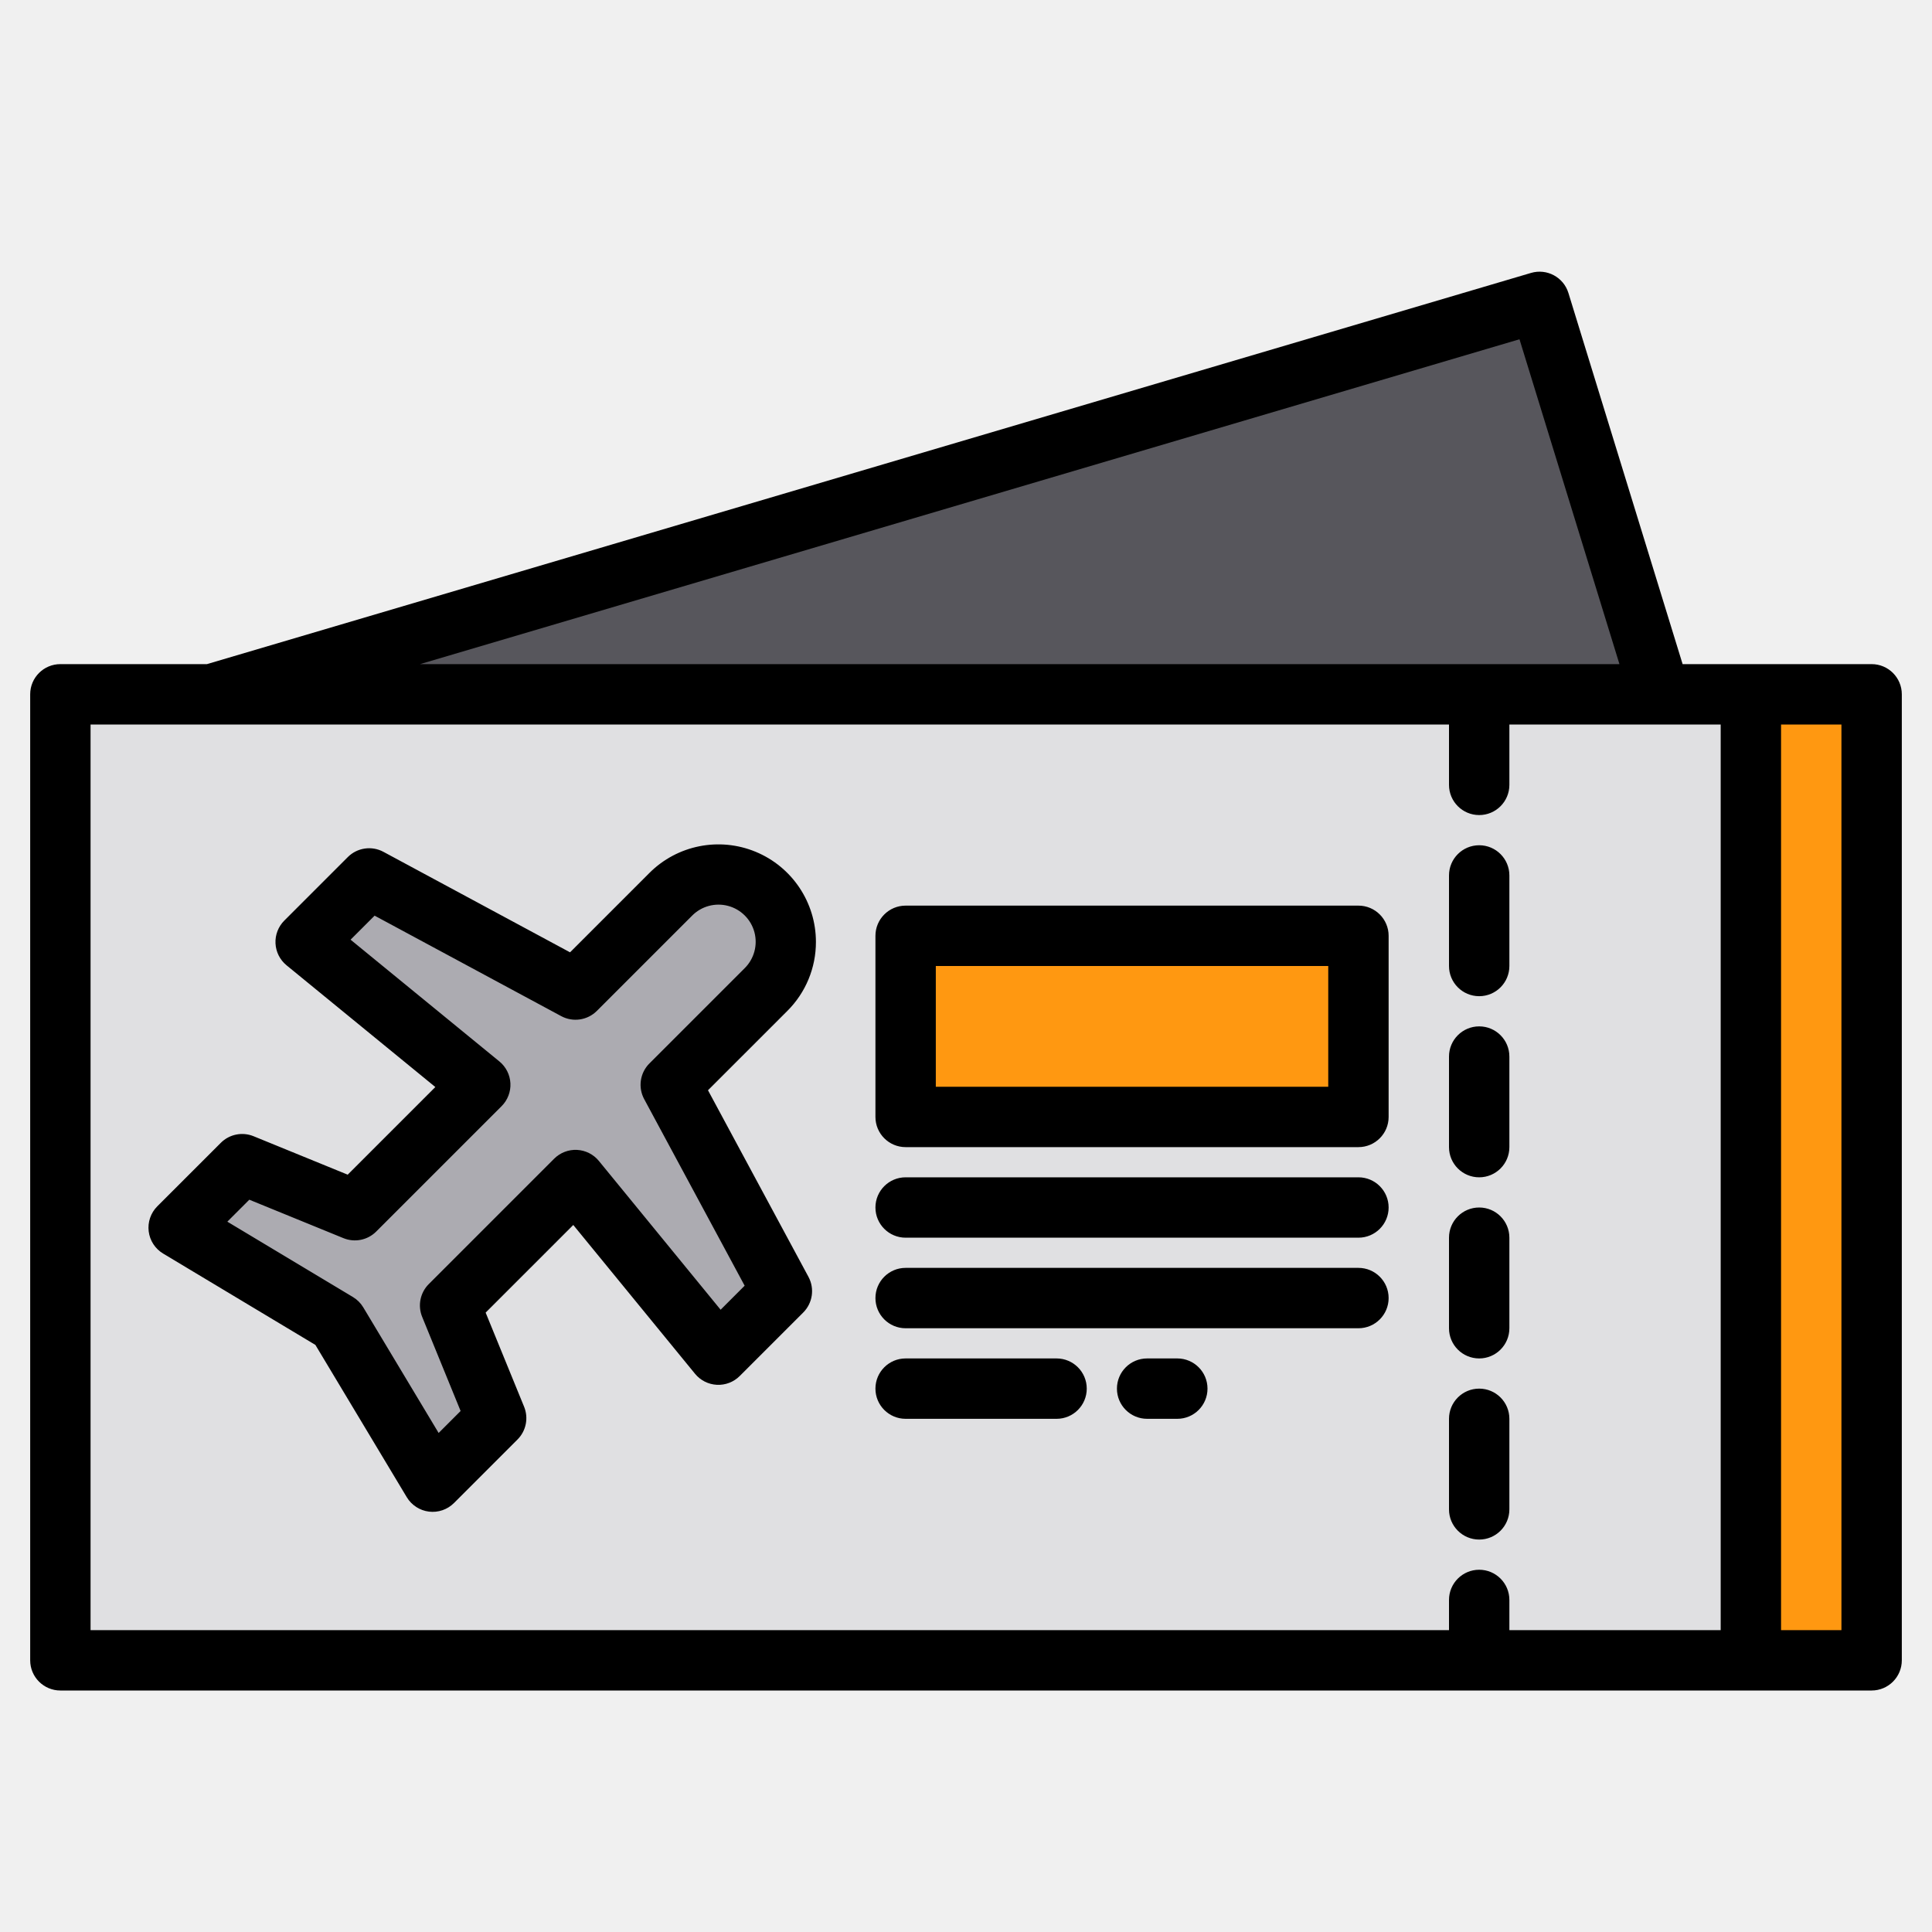
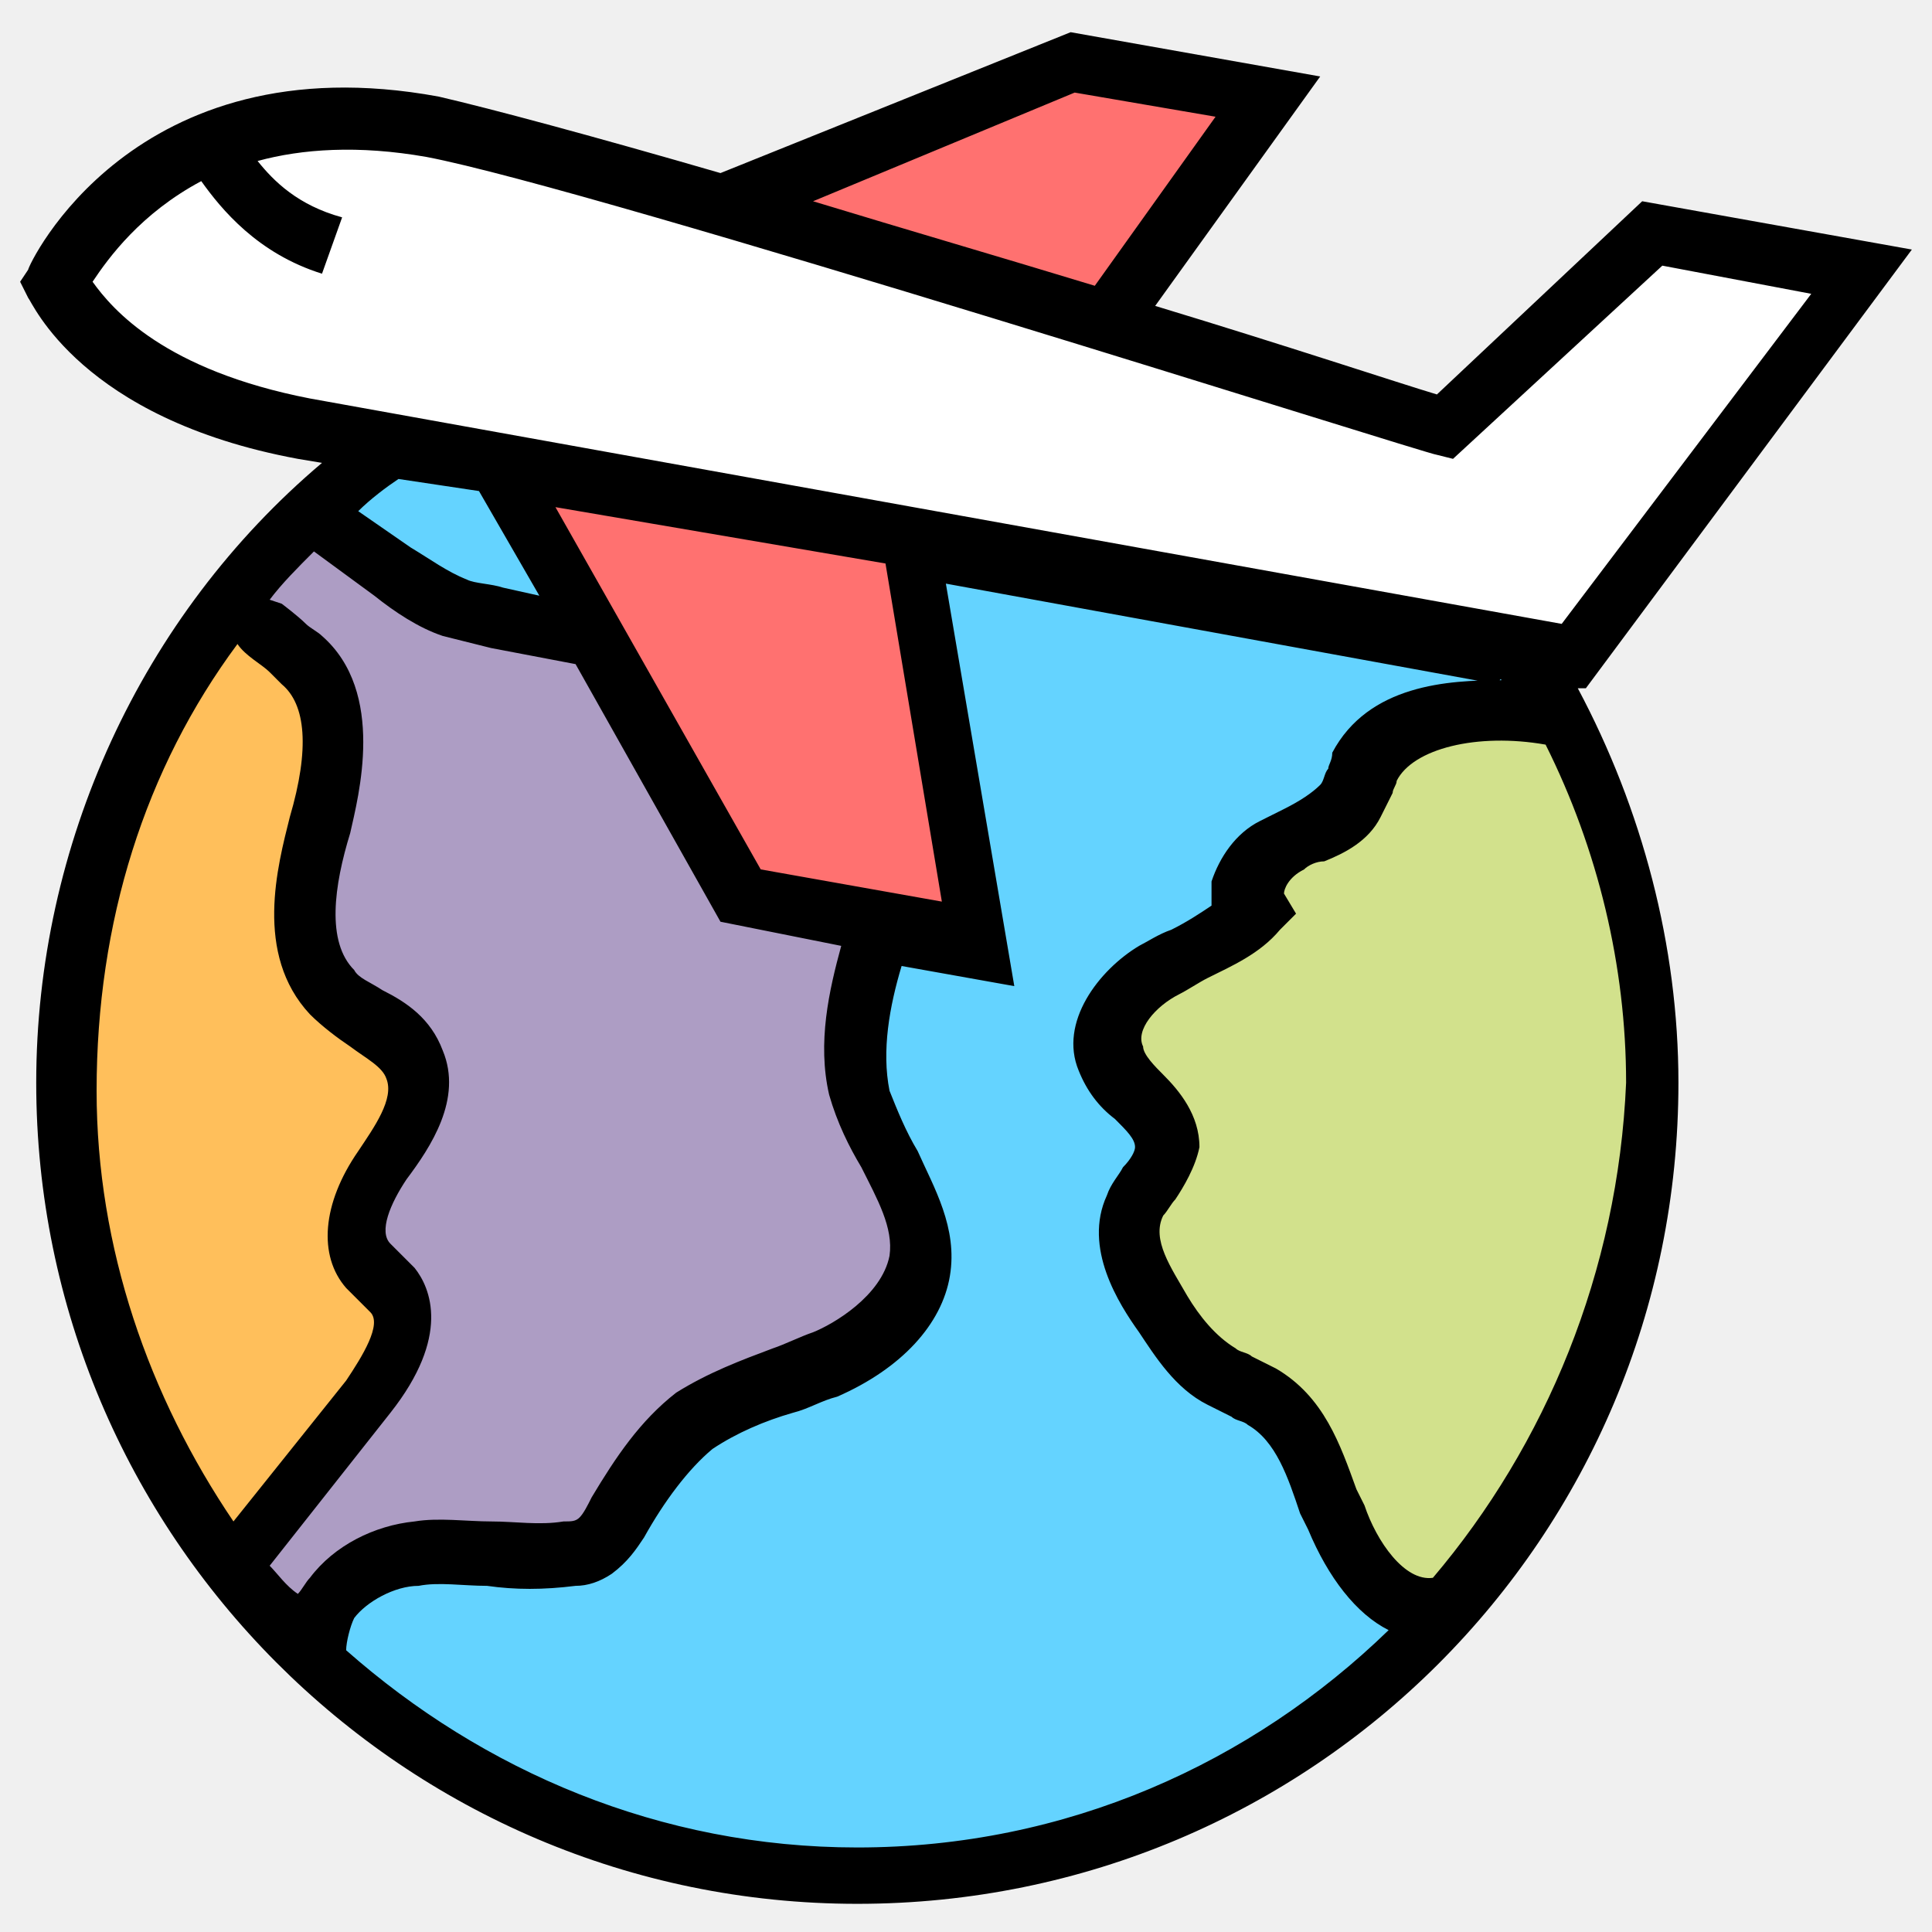
- <svg xmlns="http://www.w3.org/2000/svg" width="512" height="512" viewBox="0 0 512 512">
-   <rect width="448" height="256" x="16" y="184" fill="#e0e0e2" />
-   <path fill="#acabb1" d="M152.517,312.724l-33.234,33.235,12.2,29.869-16.828,16.827L89.414,350.586,47.345,325.345l16.827-16.828,29.869,12.2,33.235-33.234L81,249.621l16.828-16.828,54.689,29.448L177.759,237A17.848,17.848,0,0,1,203,262.241l-25.241,25.242,29.448,54.689L190.379,359Z" />
-   <rect width="120" height="48" x="240" y="248" fill="#ff9811" />
-   <rect width="32" height="256" x="464" y="184" fill="#ff9811" />
-   <polyline fill="#57565c" points="56 184 408 80 440 184" />
-   <path d="M392 264a8 8 0 008-8V232a8 8 0 00-16 0v24A8 8 0 00392 264zM392 312a8 8 0 008-8V280a8 8 0 00-16 0v24A8 8 0 00392 312zM392 408a8 8 0 008-8V376a8 8 0 00-16 0v24A8 8 0 00392 408zM392 360a8 8 0 008-8V328a8 8 0 00-16 0v24A8 8 0 00392 360zM216.228 249.61A25.849 25.849 0 00172.1 231.343l-21.033 21.033L101.62 225.749a8 8 0 00-9.45 1.388L75.343 243.965a8 8 0 00.592 11.847l39.433 32.264L92.144 311.3 67.2 301.111a8 8 0 00-8.681 1.749L41.688 319.688a8 8 0 001.541 12.517l40.354 24.212L107.8 396.771a8 8 0 0012.517 1.541l16.828-16.829a8 8 0 001.749-8.68L128.7 347.856l23.225-23.224 32.264 39.433a8 8 0 0011.847.592l16.828-16.827a8 8 0 001.388-9.45l-26.627-49.449L208.657 267.9A25.724 25.724 0 00216.228 249.61zm-18.885 6.974L172.1 281.825a8 8 0 00-1.387 9.45l26.626 49.45-6.368 6.368-32.264-39.434a8 8 0 00-11.849-.592L113.626 340.3a8 8 0 00-1.749 8.681l10.189 24.947-5.823 5.823L96.274 346.47a7.99 7.99 0 00-2.744-2.744L60.247 323.757l5.823-5.823 24.946 10.189a8 8 0 008.682-1.749l33.235-33.234a8 8 0 00-.592-11.849L92.907 249.027l6.368-6.368 49.45 26.626a8 8 0 009.45-1.387l25.241-25.241a9.848 9.848 0 1113.927 13.927zM360 312H240a8 8 0 000 16H360a8 8 0 000-16zM360 336H240a8 8 0 000 16H360a8 8 0 000-16zM280 360H240a8 8 0 000 16h40a8 8 0 000-16zM312 360h-8a8 8 0 000 16h8a8 8 0 000-16zM360 240H240a8 8 0 00-8 8v48a8 8 0 008 8H360a8 8 0 008-8V248A8 8 0 00360 240zm-8 48H248V256H352z" />
-   <path d="M496,176H445.91L415.65,77.65a8,8,0,0,0-9.92-5.32L54.84,176H16a8,8,0,0,0-8,8V440a8,8,0,0,0,8,8H496a8,8,0,0,0,8-8V184A8,8,0,0,0,496,176ZM402.68,89.91,429.17,176H111.31ZM456,432H400v-8a8,8,0,0,0-16,0v8H24V192H384v16a8,8,0,0,0,16,0V192h56Zm32,0H472V192h16Z" />
+ <svg xmlns="http://www.w3.org/2000/svg" enable-background="new 0 0 48 48" viewBox="0 0 48 48">
+   <path fill="#64d3ff" d="M33.2,37.6c-0.4-1.1-0.8-2.4-1.8-3c-0.3-0.2-0.7-0.3-1-0.4c-0.6-0.3-1.1-1-1.5-1.6c-0.5-0.8-1.1-1.8-0.7-2.7     c0.2-0.5,0.7-0.9,0.8-1.5c0-0.9-1.1-1.3-1.4-2.2c-0.3-0.9,0.4-1.8,1.2-2.2c0.8-0.5,1.7-0.7,2.3-1.4c-0.4-0.6,0.1-1.3,0.7-1.7     c0.6-0.3,1.3-0.5,1.7-1.1c0.2-0.3,0.3-0.6,0.4-0.9c0.7-1.4,2.8-1.5,4.4-1.3h0.5c-0.3-0.5-0.5-0.9-0.8-1.4L9.7,11     c-0.7,0.5-1.4,1.1-2,1.7c0.7,0.5,1.5,1.2,2,1.5c0.5,0.4,1,0.7,1.6,0.9c0.3,0.1,0.7,0.2,1.1,0.3c0.6,0.1,1.3,0.2,1.9,0.4l6.4,1.2     l1.1,6.5c-0.3,1.2-0.6,2.4-0.3,3.5c0.4,1.5,1.7,2.8,1.5,4.3c-0.2,1.2-1.3,2-2.4,2.5c-1.1,0.5-2.3,0.7-3.2,1.4     c-0.8,0.6-1.4,1.5-1.9,2.4c-0.2,0.3-0.3,0.5-0.6,0.7c-0.2,0.1-0.4,0.2-0.7,0.2c-1.3,0.2-2.5-0.2-3.8,0c-1.3,0.1-2.6,1.1-2.5,2.4     v0.3c3.5,3.3,8.2,5.3,13.4,5.3c5.8,0,11-2.6,14.6-6.6h-0.3C34.4,40,33.6,38.8,33.2,37.6z" />
+   <path fill="#d2e18c" d="M38.7,17.7h-0.5c-1.6-0.2-3.6-0.1-4.4,1.3c-0.1,0.3-0.2,0.6-0.4,0.9c-0.4,0.6-1.1,0.8-1.7,1.1     c-0.6,0.3-1.1,1.1-0.7,1.7c-0.6,0.7-1.5,1-2.3,1.4c-0.8,0.5-1.5,1.4-1.2,2.2c0.3,0.8,1.4,1.3,1.4,2.2c0,0.6-0.5,1-0.8,1.5     c-0.4,0.9,0.2,1.9,0.7,2.7c0.4,0.6,0.8,1.2,1.5,1.6c0.3,0.2,0.7,0.3,1,0.4c1,0.6,1.4,1.9,1.8,3c0.4,1.1,1.2,2.3,2.4,2.3h0.3     c3.1-3.5,5-8,5-13.1C40.9,23.6,40.1,20.5,38.7,17.7z" />
+   <path fill="#ad9dc4" d="M10.3,38.5c1.3-0.1,2.5,0.2,3.8,0c0.2,0,0.5-0.1,0.7-0.2c0.3-0.2,0.4-0.4,0.6-0.7c0.5-0.9,1.1-1.8,1.9-2.4     c1-0.7,2.2-1,3.2-1.4c1.1-0.5,2.2-1.3,2.4-2.5c0.2-1.5-1.1-2.8-1.5-4.3c-0.3-1.2,0-2.4,0.3-3.5L20.6,17l-6.4-1.2     c-0.6-0.1-1.3-0.2-1.9-0.4c-0.4-0.1-0.7-0.1-1.1-0.3c-0.6-0.2-1.1-0.6-1.6-0.9c-0.5-0.3-1.3-1-2-1.5c-0.5,0.5-1,1-1.5,1.6     l0.1,0.4c-0.3,0.7,0.6,1.2,1.2,1.7c1.1,1,0.9,2.7,0.5,4.1c-0.4,1.4-0.7,3.1,0.3,4.2c0.6,0.7,1.7,0.9,2.1,1.8     c0.3,0.9-0.3,1.7-0.8,2.5c-0.5,0.8-1,1.8-0.4,2.5c0.2,0.2,0.4,0.3,0.6,0.5c0.6,0.8,0,1.9-0.6,2.6c-0.9,1.1-2.3,3-3.4,4.3     c0.6,0.8,1.4,1.6,2.1,2.3v-0.3C7.7,39.6,9.1,38.6,10.3,38.5z" />
+   <path fill="#ffbf5b" d="M9.7,32c-0.2-0.2-0.4-0.3-0.6-0.5c-0.6-0.7-0.2-1.8,0.4-2.5c0.5-0.8,1.1-1.6,0.8-2.5     c-0.3-0.9-1.4-1.1-2.1-1.8c-1-1-0.7-2.7-0.3-4.2c0.4-1.4,0.6-3.2-0.5-4.1c-0.6-0.5-1.5-1-1.2-1.7l-0.1-0.4     c-2.9,3.4-4.6,7.8-4.6,12.6c0,4.5,1.5,8.7,4.1,12c1-1.3,2.5-3.2,3.4-4.3C9.7,33.8,10.3,32.7,9.7,32z" />
+   <path fill="#fff" d="M46.1,6.8L41,5.8l-5.1,4.8c0,0-20.8-6.7-25.2-7.5C3.6,1.9,1.4,7,1.4,7s1.1,2.7,6.2,3.6     c8,1.5,31.6,5.7,31.6,5.7L46.1,6.8z" />
+   <polyline fill="#ff7170" points="12.3 11.5 18.4 22.2 24.3 23.3 22.6 13.4" />
+   <polyline fill="#ff7170" points="18 5 26.6 1.5 31.5 2.4 27.5 7.9" />
+   <path d="M35.7,9.8c-1-0.3-3.7-1.2-7-2.2l4.1-5.7l-6.2-1.1l-8.7,3.5c-3.1-0.9-5.7-1.6-7-1.9C3.3,1,0.7,6.6,0.7,6.7L0.5,7l0.2,0.4   c0.1,0.1,1.3,3,6.7,4L8,11.5C3.5,15.3,0.9,21,0.9,26.9c0,11.2,9.1,20.4,20.4,20.4s20.4-9.1,20.4-20.4c0-3.4-0.9-6.8-2.5-9.8l0.2,0   l8.1-10.9L40.8,5L35.7,9.8z M26.7,2.3l3.5,0.6l-3,4.2c-2.3-0.7-4.7-1.4-7-2.1L26.7,2.3z M11.9,12.2l1.5,2.6l-0.9-0.2   c-0.3-0.1-0.7-0.1-0.9-0.2c-0.5-0.2-0.9-0.5-1.4-0.8l-1.3-0.9c0.3-0.3,0.7-0.6,1-0.8L11.9,12.2z M22,14l1.4,8.4l-4.5-0.8l-5.1-9   L22,14z M5.9,16c0.2,0.3,0.6,0.5,0.8,0.7c0.1,0.1,0.2,0.2,0.3,0.3c0.6,0.5,0.7,1.6,0.2,3.3c-0.3,1.2-0.9,3.4,0.5,4.9   c0.3,0.3,0.7,0.6,1,0.8c0.4,0.3,0.8,0.5,0.9,0.8c0.2,0.5-0.3,1.2-0.7,1.8c-0.9,1.3-1,2.6-0.3,3.4c0.1,0.1,0.2,0.2,0.4,0.4   c0.1,0.1,0.1,0.1,0.2,0.2c0.3,0.3-0.2,1.1-0.6,1.7l-2.8,3.5c-2.1-3.1-3.4-6.8-3.4-10.7C2.4,22.9,3.6,19.1,5.9,16z M6.7,38.9l3-3.8   c1.5-1.9,1-3.1,0.6-3.6c-0.1-0.1-0.3-0.3-0.4-0.4C9.8,31,9.8,31,9.7,30.9c-0.3-0.3,0-1,0.4-1.6c0.6-0.8,1.4-2,0.9-3.2   c-0.3-0.8-0.9-1.2-1.5-1.5c-0.3-0.2-0.6-0.3-0.7-0.5c-0.7-0.7-0.5-2.1-0.1-3.4c0.2-0.9,0.9-3.5-0.7-4.9c-0.1-0.1-0.3-0.2-0.4-0.3   C7.4,15.3,7,15,7,15l-0.3-0.1c0.3-0.4,0.7-0.8,1.1-1.2l1.5,1.1c0.5,0.4,1.1,0.8,1.7,1c0.4,0.1,0.8,0.2,1.2,0.3l2.1,0.4l3.6,6.4   l3,0.6c-0.3,1.1-0.6,2.4-0.3,3.7c0.2,0.7,0.5,1.3,0.8,1.8c0.4,0.8,0.8,1.5,0.7,2.2c-0.2,1-1.4,1.7-1.9,1.9c-0.3,0.1-0.7,0.3-1,0.4   c-0.8,0.3-1.6,0.6-2.4,1.1c-0.9,0.7-1.5,1.6-2.1,2.6c-0.1,0.2-0.2,0.4-0.3,0.5c-0.1,0.1-0.2,0.1-0.4,0.1c-0.6,0.1-1.2,0-1.8,0   c-0.6,0-1.3-0.1-1.9,0c-1,0.1-2,0.6-2.6,1.4c-0.1,0.1-0.2,0.3-0.3,0.4C7.1,39.4,6.9,39.1,6.7,38.9z M35.6,39.2   c-0.7,0.1-1.4-0.9-1.7-1.8L33.7,37c-0.4-1.1-0.8-2.3-2-3c-0.2-0.1-0.4-0.2-0.6-0.3c-0.1-0.1-0.3-0.1-0.4-0.2   c-0.5-0.3-0.9-0.8-1.2-1.3c-0.4-0.7-0.9-1.4-0.6-2c0.1-0.1,0.2-0.3,0.3-0.4c0.2-0.3,0.5-0.8,0.6-1.3c0-0.8-0.5-1.4-0.9-1.8   c-0.2-0.2-0.5-0.5-0.5-0.7c-0.2-0.4,0.3-1,0.9-1.3c0.2-0.1,0.5-0.3,0.7-0.4c0.6-0.3,1.3-0.6,1.8-1.2l0.4-0.4l-0.3-0.5   c0-0.1,0.1-0.4,0.5-0.6c0.1-0.1,0.3-0.2,0.5-0.2c0.5-0.2,1.1-0.5,1.4-1.1c0.1-0.2,0.2-0.4,0.3-0.6c0-0.1,0.1-0.2,0.1-0.3   c0.4-0.8,2-1.2,3.7-0.9c1.3,2.6,2,5.5,2,8.4C40.2,31.6,38.4,35.9,35.6,39.2z M37.3,16.9c-1.3,0-3.3,0.1-4.2,1.8   C33.1,18.9,33,19,33,19.1c-0.1,0.1-0.1,0.3-0.2,0.4c-0.2,0.2-0.5,0.4-0.9,0.6c-0.2,0.1-0.4,0.2-0.6,0.3c-0.6,0.3-1,0.9-1.2,1.5   c0,0.2,0,0.4,0,0.6c-0.3,0.2-0.6,0.4-1,0.6c-0.3,0.1-0.6,0.3-0.8,0.4c-1,0.6-2,1.9-1.5,3.1c0.2,0.5,0.5,0.9,0.9,1.2   c0.3,0.3,0.5,0.5,0.5,0.7c0,0.1-0.1,0.3-0.3,0.5c-0.1,0.2-0.3,0.4-0.4,0.7c-0.6,1.3,0.3,2.7,0.8,3.4c0.4,0.6,0.9,1.4,1.7,1.8   c0.2,0.1,0.4,0.2,0.6,0.3c0.1,0.1,0.3,0.1,0.4,0.2c0.7,0.4,1,1.3,1.3,2.2l0.2,0.4c0.5,1.2,1.2,2.1,2,2.5c-3.4,3.3-8,5.4-13.2,5.4   c-4.9,0-9.3-1.9-12.7-4.9c0-0.2,0.1-0.6,0.2-0.8c0.3-0.4,1-0.8,1.6-0.8c0.5-0.1,1.1,0,1.7,0c0.7,0.1,1.4,0.1,2.2,0   c0.3,0,0.6-0.1,0.9-0.3c0.4-0.3,0.6-0.6,0.8-0.9c0.5-0.9,1.1-1.7,1.7-2.2c0.6-0.4,1.3-0.7,2-0.9c0.4-0.1,0.7-0.3,1.1-0.4   c1.6-0.7,2.6-1.8,2.8-3c0.2-1.2-0.4-2.2-0.8-3.1c-0.3-0.5-0.5-1-0.7-1.5c-0.2-1,0-2.1,0.3-3.1l2.8,0.5l-1.7-10l13.7,2.5   C37.3,16.8,37.3,16.9,37.3,16.9z M45,7.3l-6.2,8.2L7.7,9.9C4.1,9.2,2.8,7.7,2.3,7C2.7,6.4,3.5,5.3,5,4.5c0.5,0.7,1.4,1.8,3,2.3   l0.5-1.4C7.4,5.1,6.8,4.5,6.4,4c1.1-0.3,2.5-0.4,4.2-0.1c4.2,0.8,24.9,7.4,25.1,7.4l0.4,0.1l5.2-4.8L45,7.3z" />
</svg>
